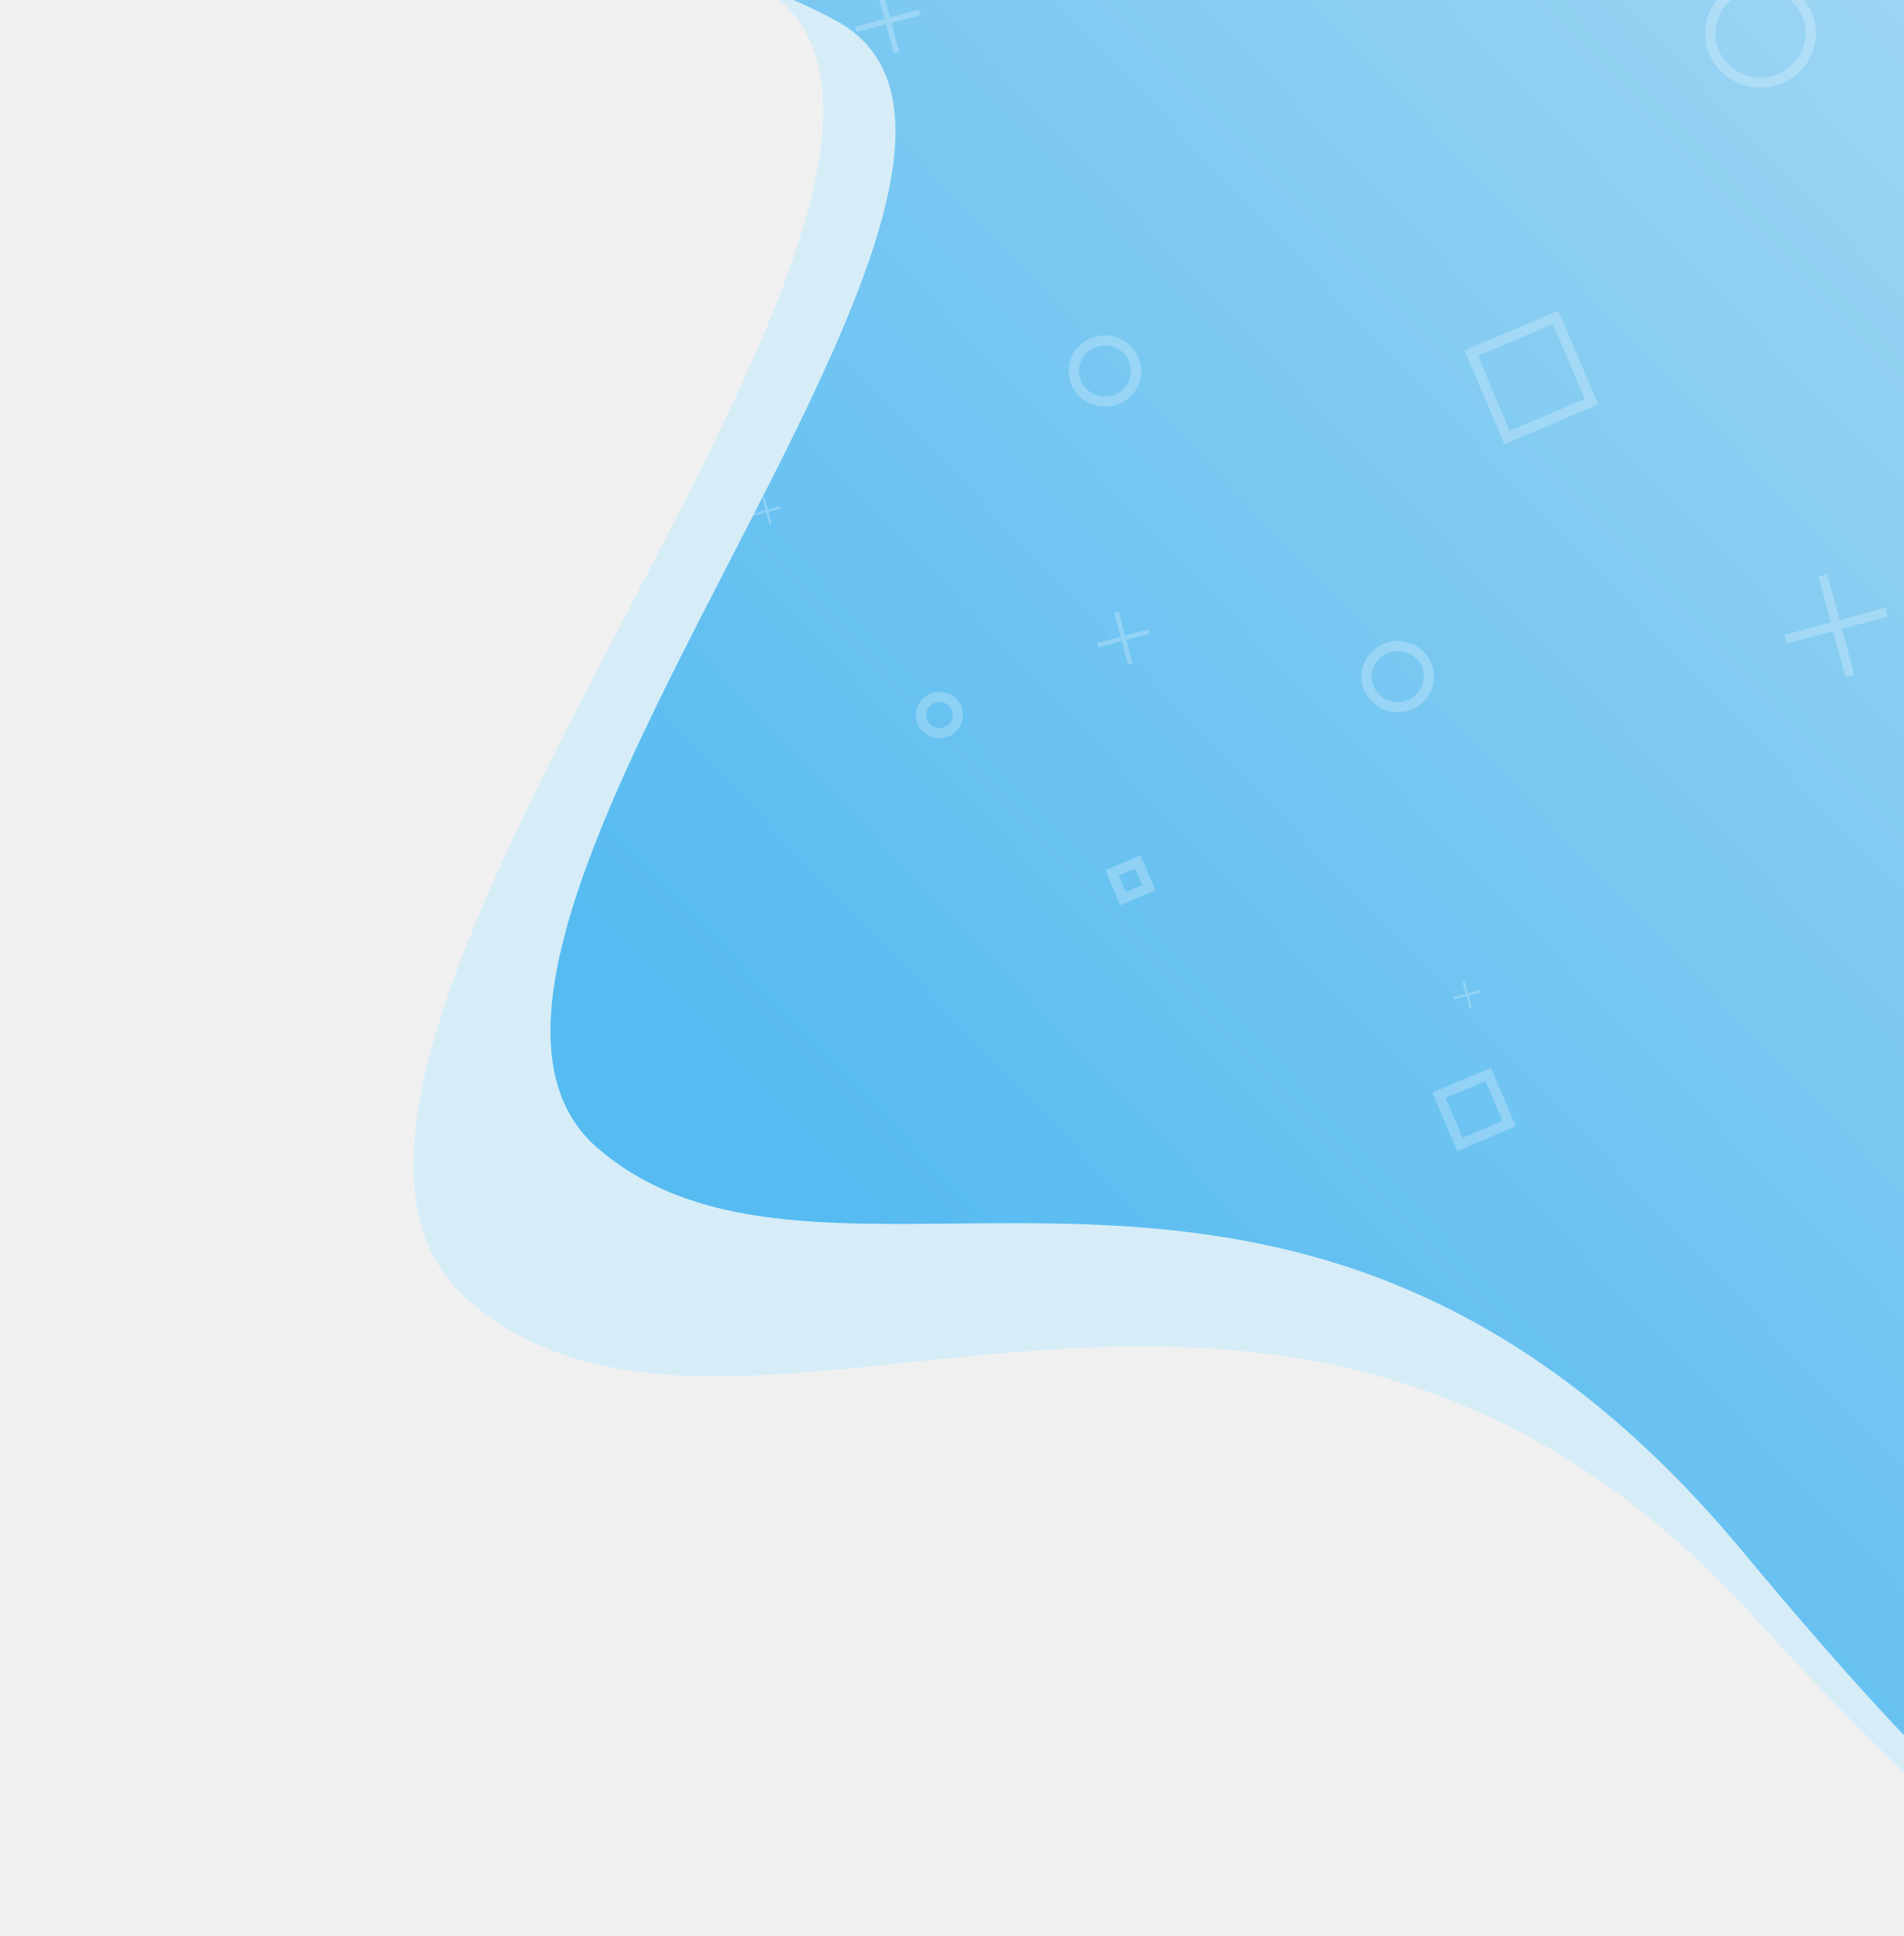
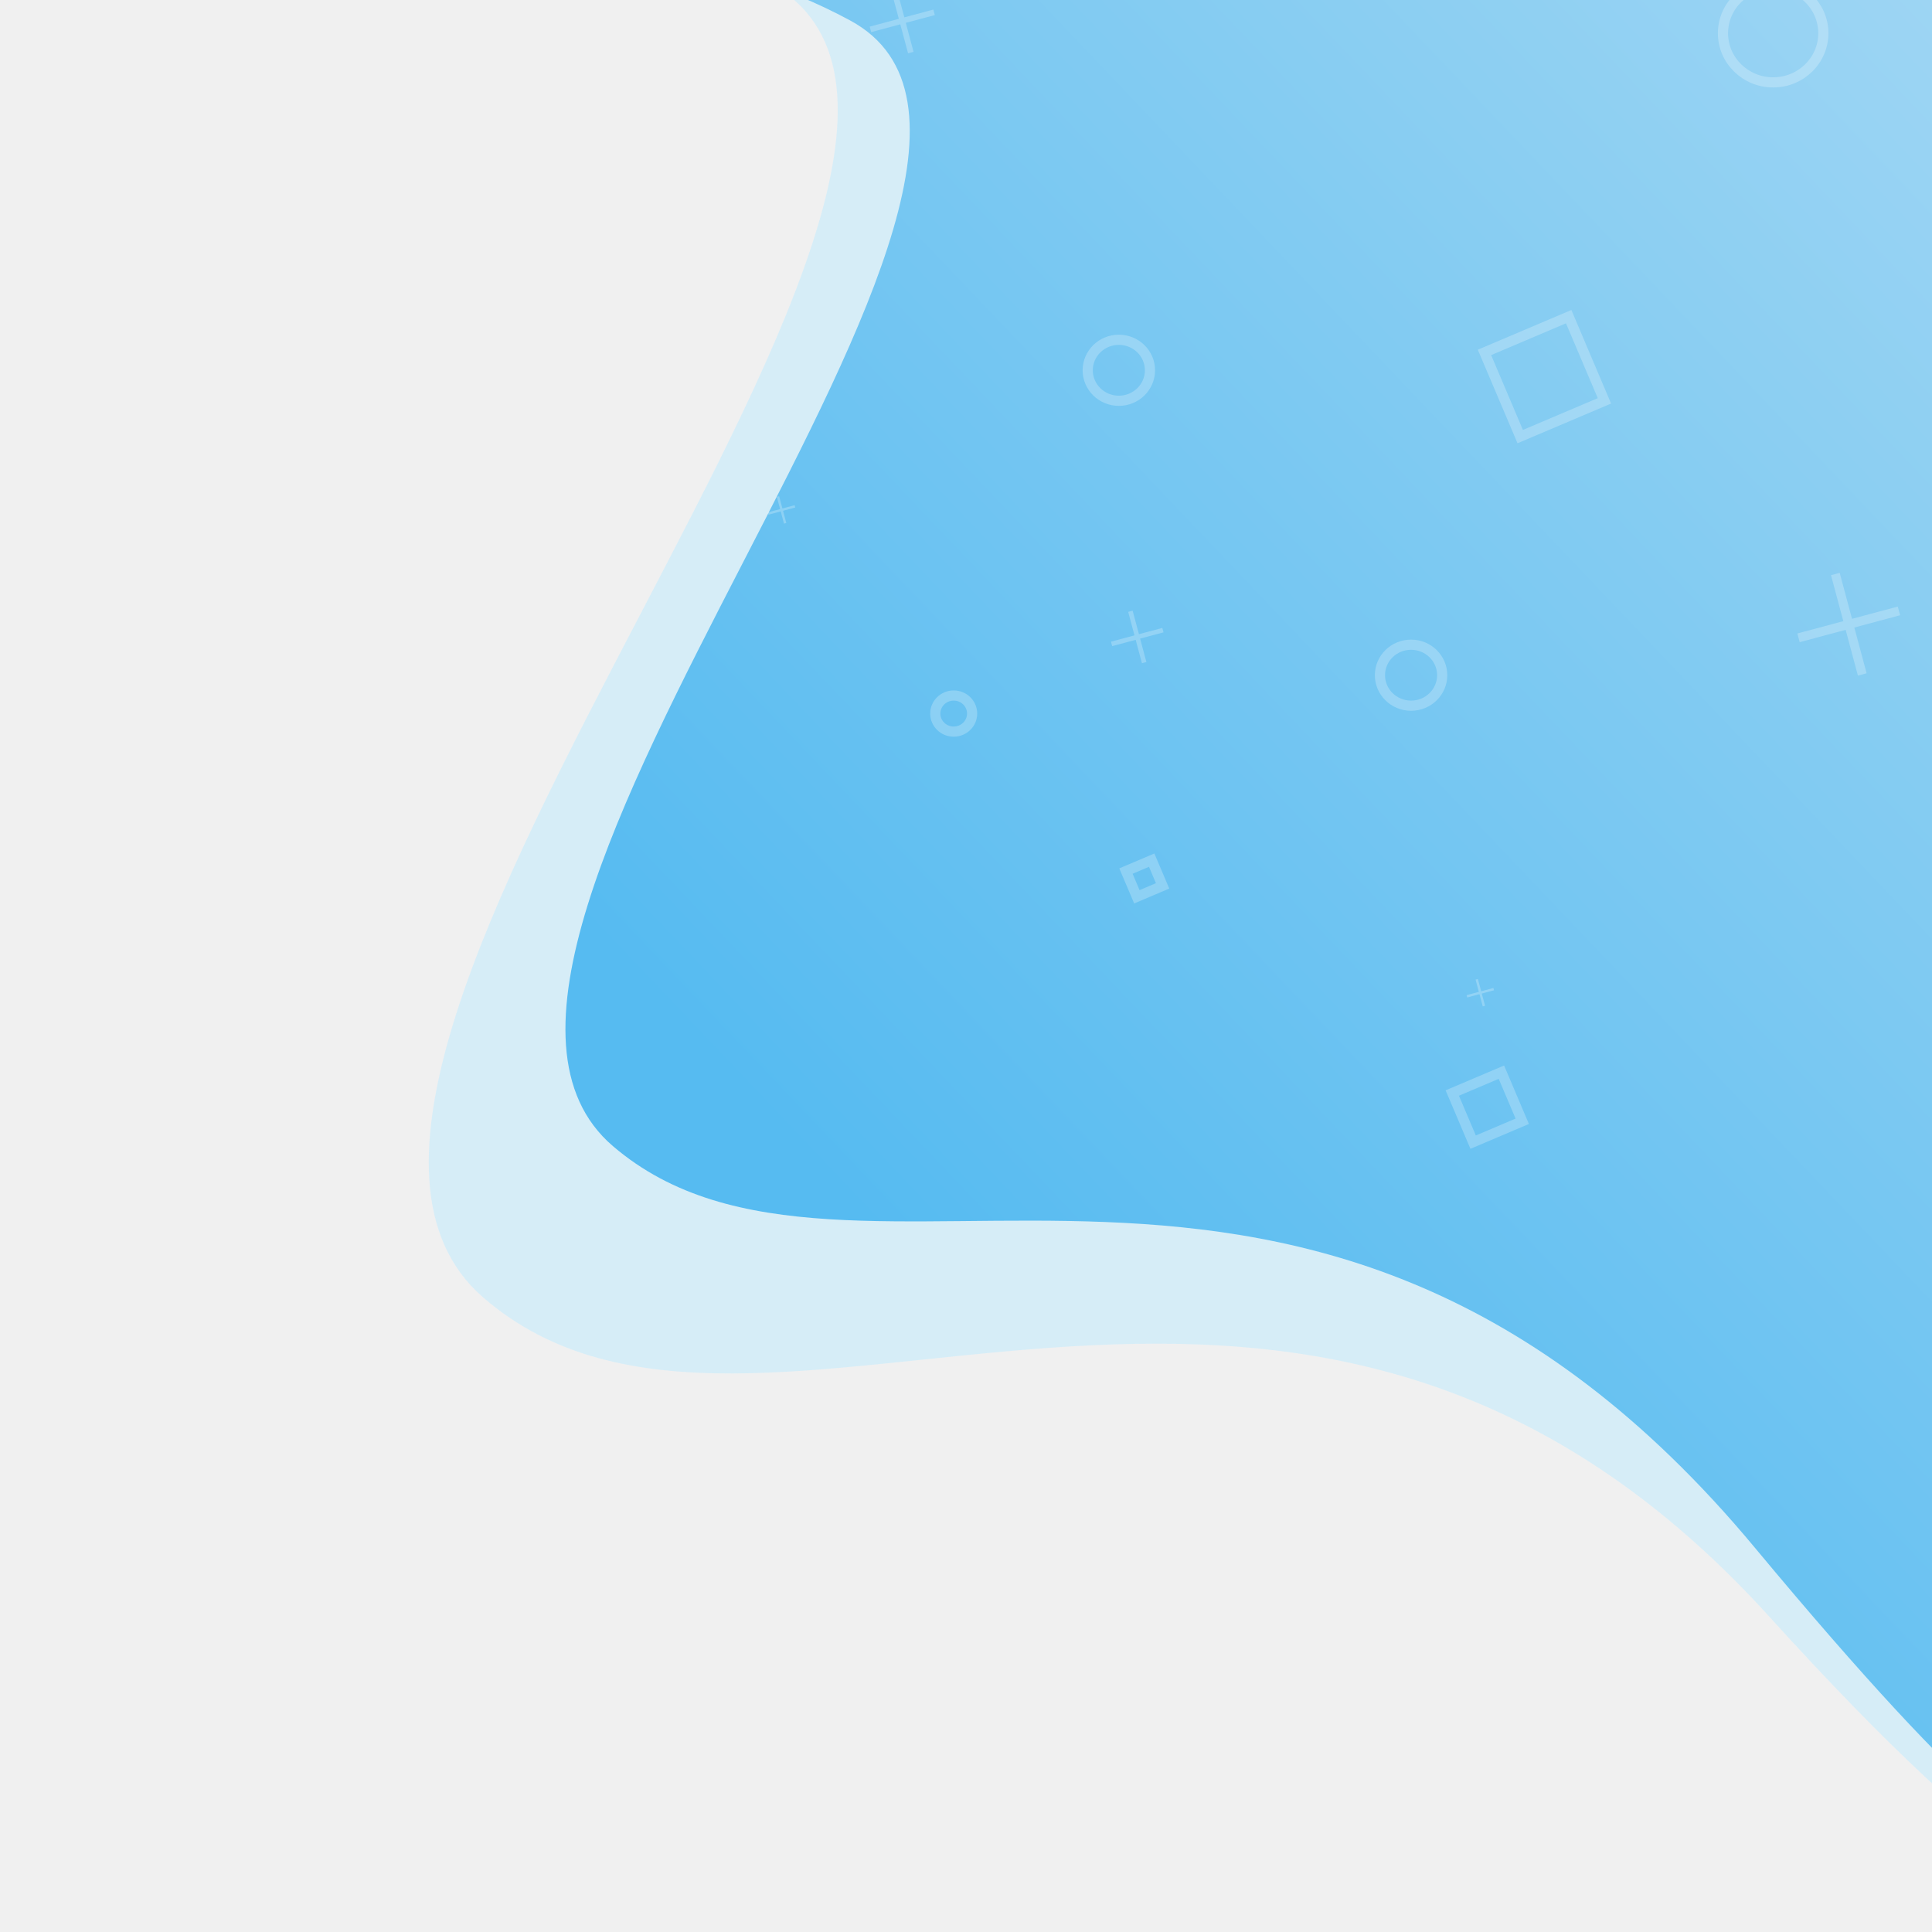
- <svg xmlns="http://www.w3.org/2000/svg" width="237" height="241" viewBox="0 0 237 241" fill="none">
+ <svg xmlns="http://www.w3.org/2000/svg" width="200" height="200" viewBox="0 0 237 241" fill="none">
  <path opacity="0.563" fill-rule="evenodd" clip-rule="evenodd" d="M0.005 -9.471H266.173V221.106C266.173 221.106 278.611 267.752 218.706 201.666C158.8 135.58 92.614 191.595 58.279 161.851C23.945 132.107 132.881 19.155 93.982 -2.139C55.083 -23.432 0.005 -9.471 0.005 -9.471Z" fill="#C3EBFE" />
  <path fill-rule="evenodd" clip-rule="evenodd" d="M24.184 -3.032H253.816L253.82 216.03C253.82 216.03 272.521 259.929 216.895 193.051C161.268 126.172 104.082 168.319 74.46 142.971C44.838 117.623 137.617 20.705 104.057 2.558C70.498 -15.589 24.184 -3.032 24.184 -3.032Z" fill="url(#paint0_linear_243_563)" />
  <g opacity="0.241">
    <ellipse cx="174.019" cy="84.225" rx="3.883" ry="3.804" stroke="white" stroke-width="1.268" />
    <ellipse cx="137.566" cy="46.19" rx="3.883" ry="3.804" stroke="white" stroke-width="1.268" />
    <ellipse cx="219.186" cy="4.144" rx="6.26" ry="6.132" stroke="white" stroke-width="1.268" />
    <ellipse cx="116.966" cy="89.011" rx="2.298" ry="2.251" stroke="white" stroke-width="1.268" />
    <rect x="183.175" y="43.959" width="11.411" height="11.411" transform="rotate(-23 183.175 43.9595)" stroke="white" stroke-width="1.268" />
    <rect x="179.159" y="136.345" width="6.656" height="6.656" transform="rotate(-23 179.159 136.345)" stroke="white" stroke-width="1.268" />
    <rect x="138.452" y="108.658" width="3.487" height="3.487" transform="rotate(-23 138.452 108.658)" stroke="white" stroke-width="1.268" />
    <path d="M95.311 63.504L94.9 61.973L95.19 61.896L95.6 63.427L97.124 63.018L97.201 63.308L95.677 63.716L96.086 65.24L95.796 65.317L95.388 63.793L93.857 64.204L93.78 63.914L95.311 63.504Z" fill="white" />
    <path d="M182.475 123.726L182.065 122.195L182.354 122.118L182.764 123.649L184.288 123.24L184.365 123.53L182.841 123.938L183.25 125.462L182.961 125.539L182.552 124.015L181.021 124.426L180.944 124.136L182.475 123.726Z" fill="white" />
    <path d="M139.517 79.258L138.732 76.325L139.286 76.177L140.072 79.109L142.99 78.327L143.139 78.881L140.22 79.663L141.002 82.582L140.448 82.731L139.666 79.812L136.734 80.597L136.585 80.043L139.517 79.258Z" fill="white" />
    <path d="M110.121 2.348L109.147 -1.285L109.834 -1.469L110.807 2.164L114.424 1.195L114.608 1.881L110.991 2.85L111.96 6.467L111.274 6.651L110.305 3.034L106.672 4.008L106.488 3.321L110.121 2.348Z" fill="white" />
    <path d="M227.939 77.484L226.402 71.748L227.486 71.458L229.023 77.193L234.732 75.664L235.022 76.747L229.313 78.277L230.843 83.986L229.759 84.277L228.229 78.567L222.494 80.104L222.203 79.021L227.939 77.484Z" fill="white" />
  </g>
  <defs>
    <linearGradient id="paint0_linear_243_563" x1="259.633" y1="-340.965" x2="-67.362" y2="-29.846" gradientUnits="userSpaceOnUse">
      <stop stop-color="#F5F5F5" />
      <stop offset="1" stop-color="#56BBF1" />
    </linearGradient>
  </defs>
</svg>
